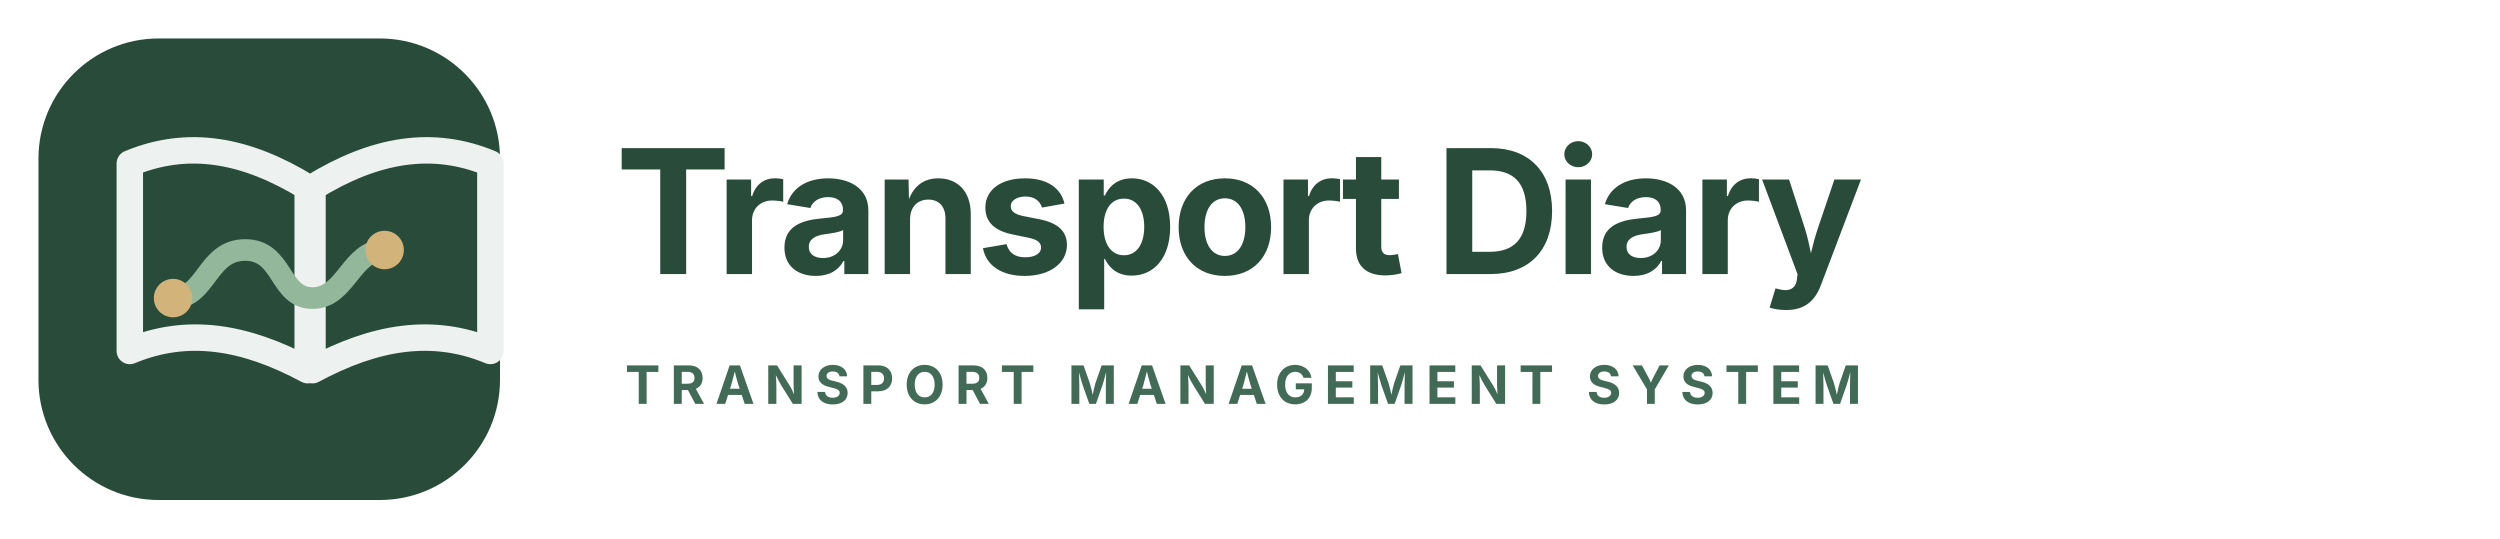
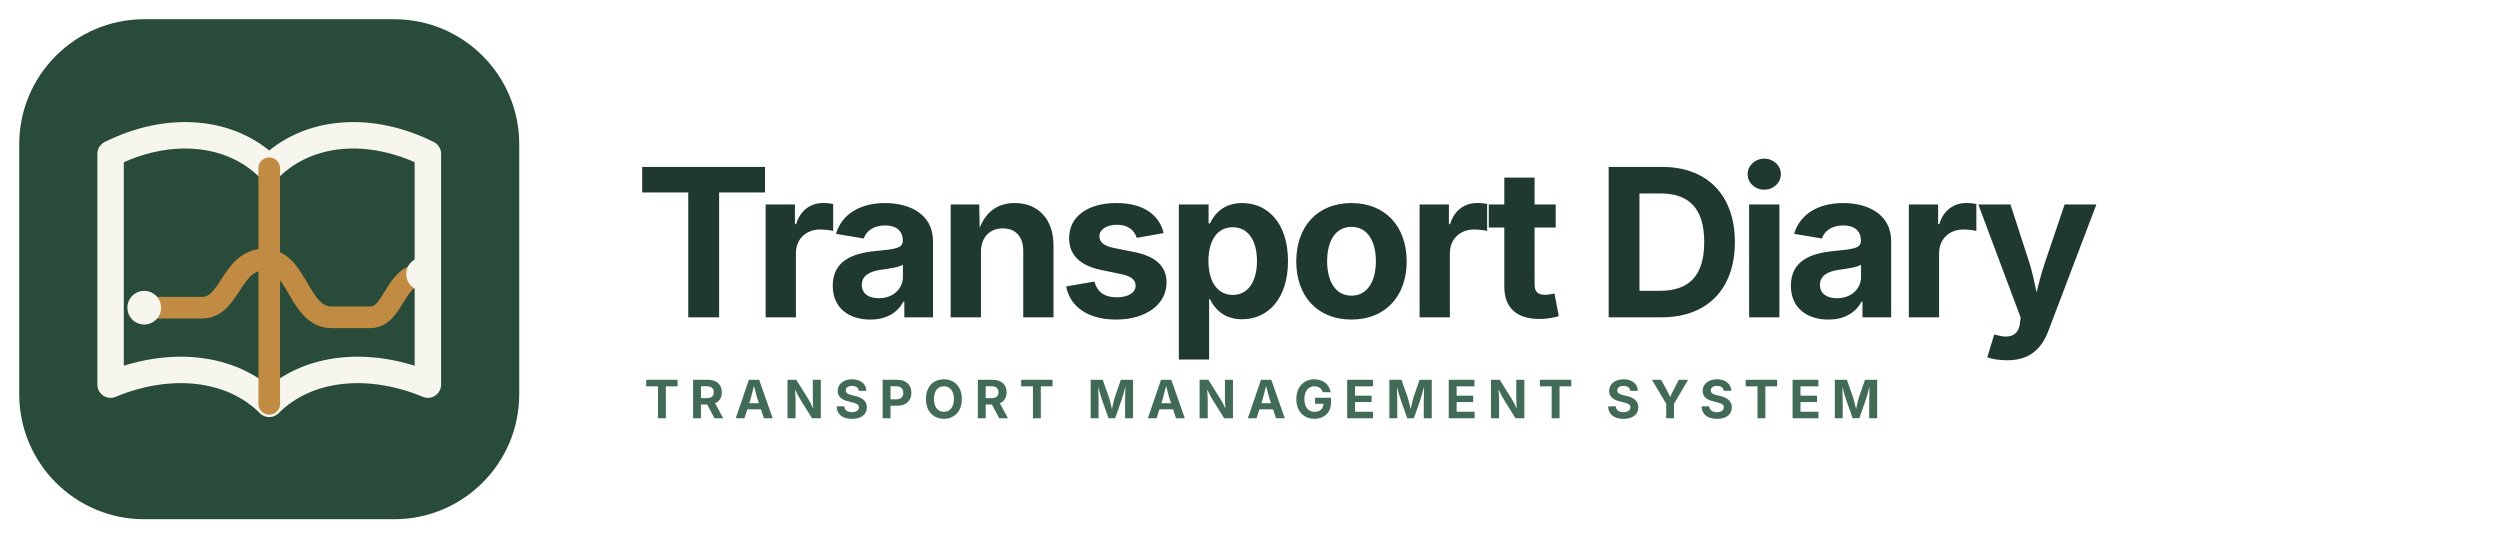
<svg xmlns="http://www.w3.org/2000/svg" viewBox="0 0 520 112" role="img" aria-labelledby="title desc">
-   <svg x="0" y="0" width="112" height="112" viewBox="0 0 112 112" aria-hidden="true">
-     <rect x="8" y="8" width="96" height="96" rx="25" fill="#294b3a" />
-     <path d="M27 34c12-5 24-3 37 5v38c-13-7-25-9-37-4V34Zm38 5c13-8 25-10 37-5v39c-12-5-24-3-37 4V39Z" fill="none" stroke="#edf1ef" stroke-width="5.5" stroke-linecap="round" stroke-linejoin="round" />
-     <path d="M36 62c7 0 7-10 15-10s7 10 14 10 8-10 15-10" fill="none" stroke="#93b79a" stroke-width="4.5" stroke-linecap="round" stroke-linejoin="round" />
-     <circle cx="36" cy="62" r="4" fill="#d2b47a" />
-     <circle cx="80" cy="52" r="4" fill="#d2b47a" />
-   </svg>
-   <text x="128" y="57" fill="#294b3a" font-family="Inter,ui-sans-serif,system-ui,sans-serif" font-size="36" font-weight="650" letter-spacing="-1.1">Transport Diary</text>
-   <text x="130" y="84" fill="#426b57" font-family="Inter,ui-sans-serif,system-ui,sans-serif" font-size="11" font-weight="700" letter-spacing="2.1">TRANSPORT MANAGEMENT SYSTEM</text>
+   <rect x="4" y="4" width="104" height="104" rx="26" fill="#294b3a" />
+   <path d="M23 32c12-6 25-5 33 3 8-8 21-9 33-3v48c-12-5-25-4-33 4-8-8-21-9-33-4V32Z" fill="none" stroke="#f6f6ef" stroke-width="5.5" stroke-linecap="round" stroke-linejoin="round" />
+   <path d="M56 35v49M30 64h12c6 0 6-10 13-10 7 0 7 12 14 12h8c5 0 5-9 11-9" fill="none" stroke="#c28b44" stroke-width="4.5" stroke-linecap="round" stroke-linejoin="round" />
+   <circle cx="30" cy="64" r="3.5" fill="#f6f6ef" />
+   <circle cx="88" cy="57" r="3.5" fill="#f6f6ef" />
+   <text x="132" y="66" fill="#20392e" font-family="Inter,ui-sans-serif,system-ui,sans-serif" font-size="43" font-weight="720" letter-spacing="-1.7">Transport Diary</text>
+   <text x="134" y="87" fill="#426b57" font-family="Inter,ui-sans-serif,system-ui,sans-serif" font-size="11" font-weight="700" letter-spacing="2.1">TRANSPORT MANAGEMENT SYSTEM</text>
</svg>
